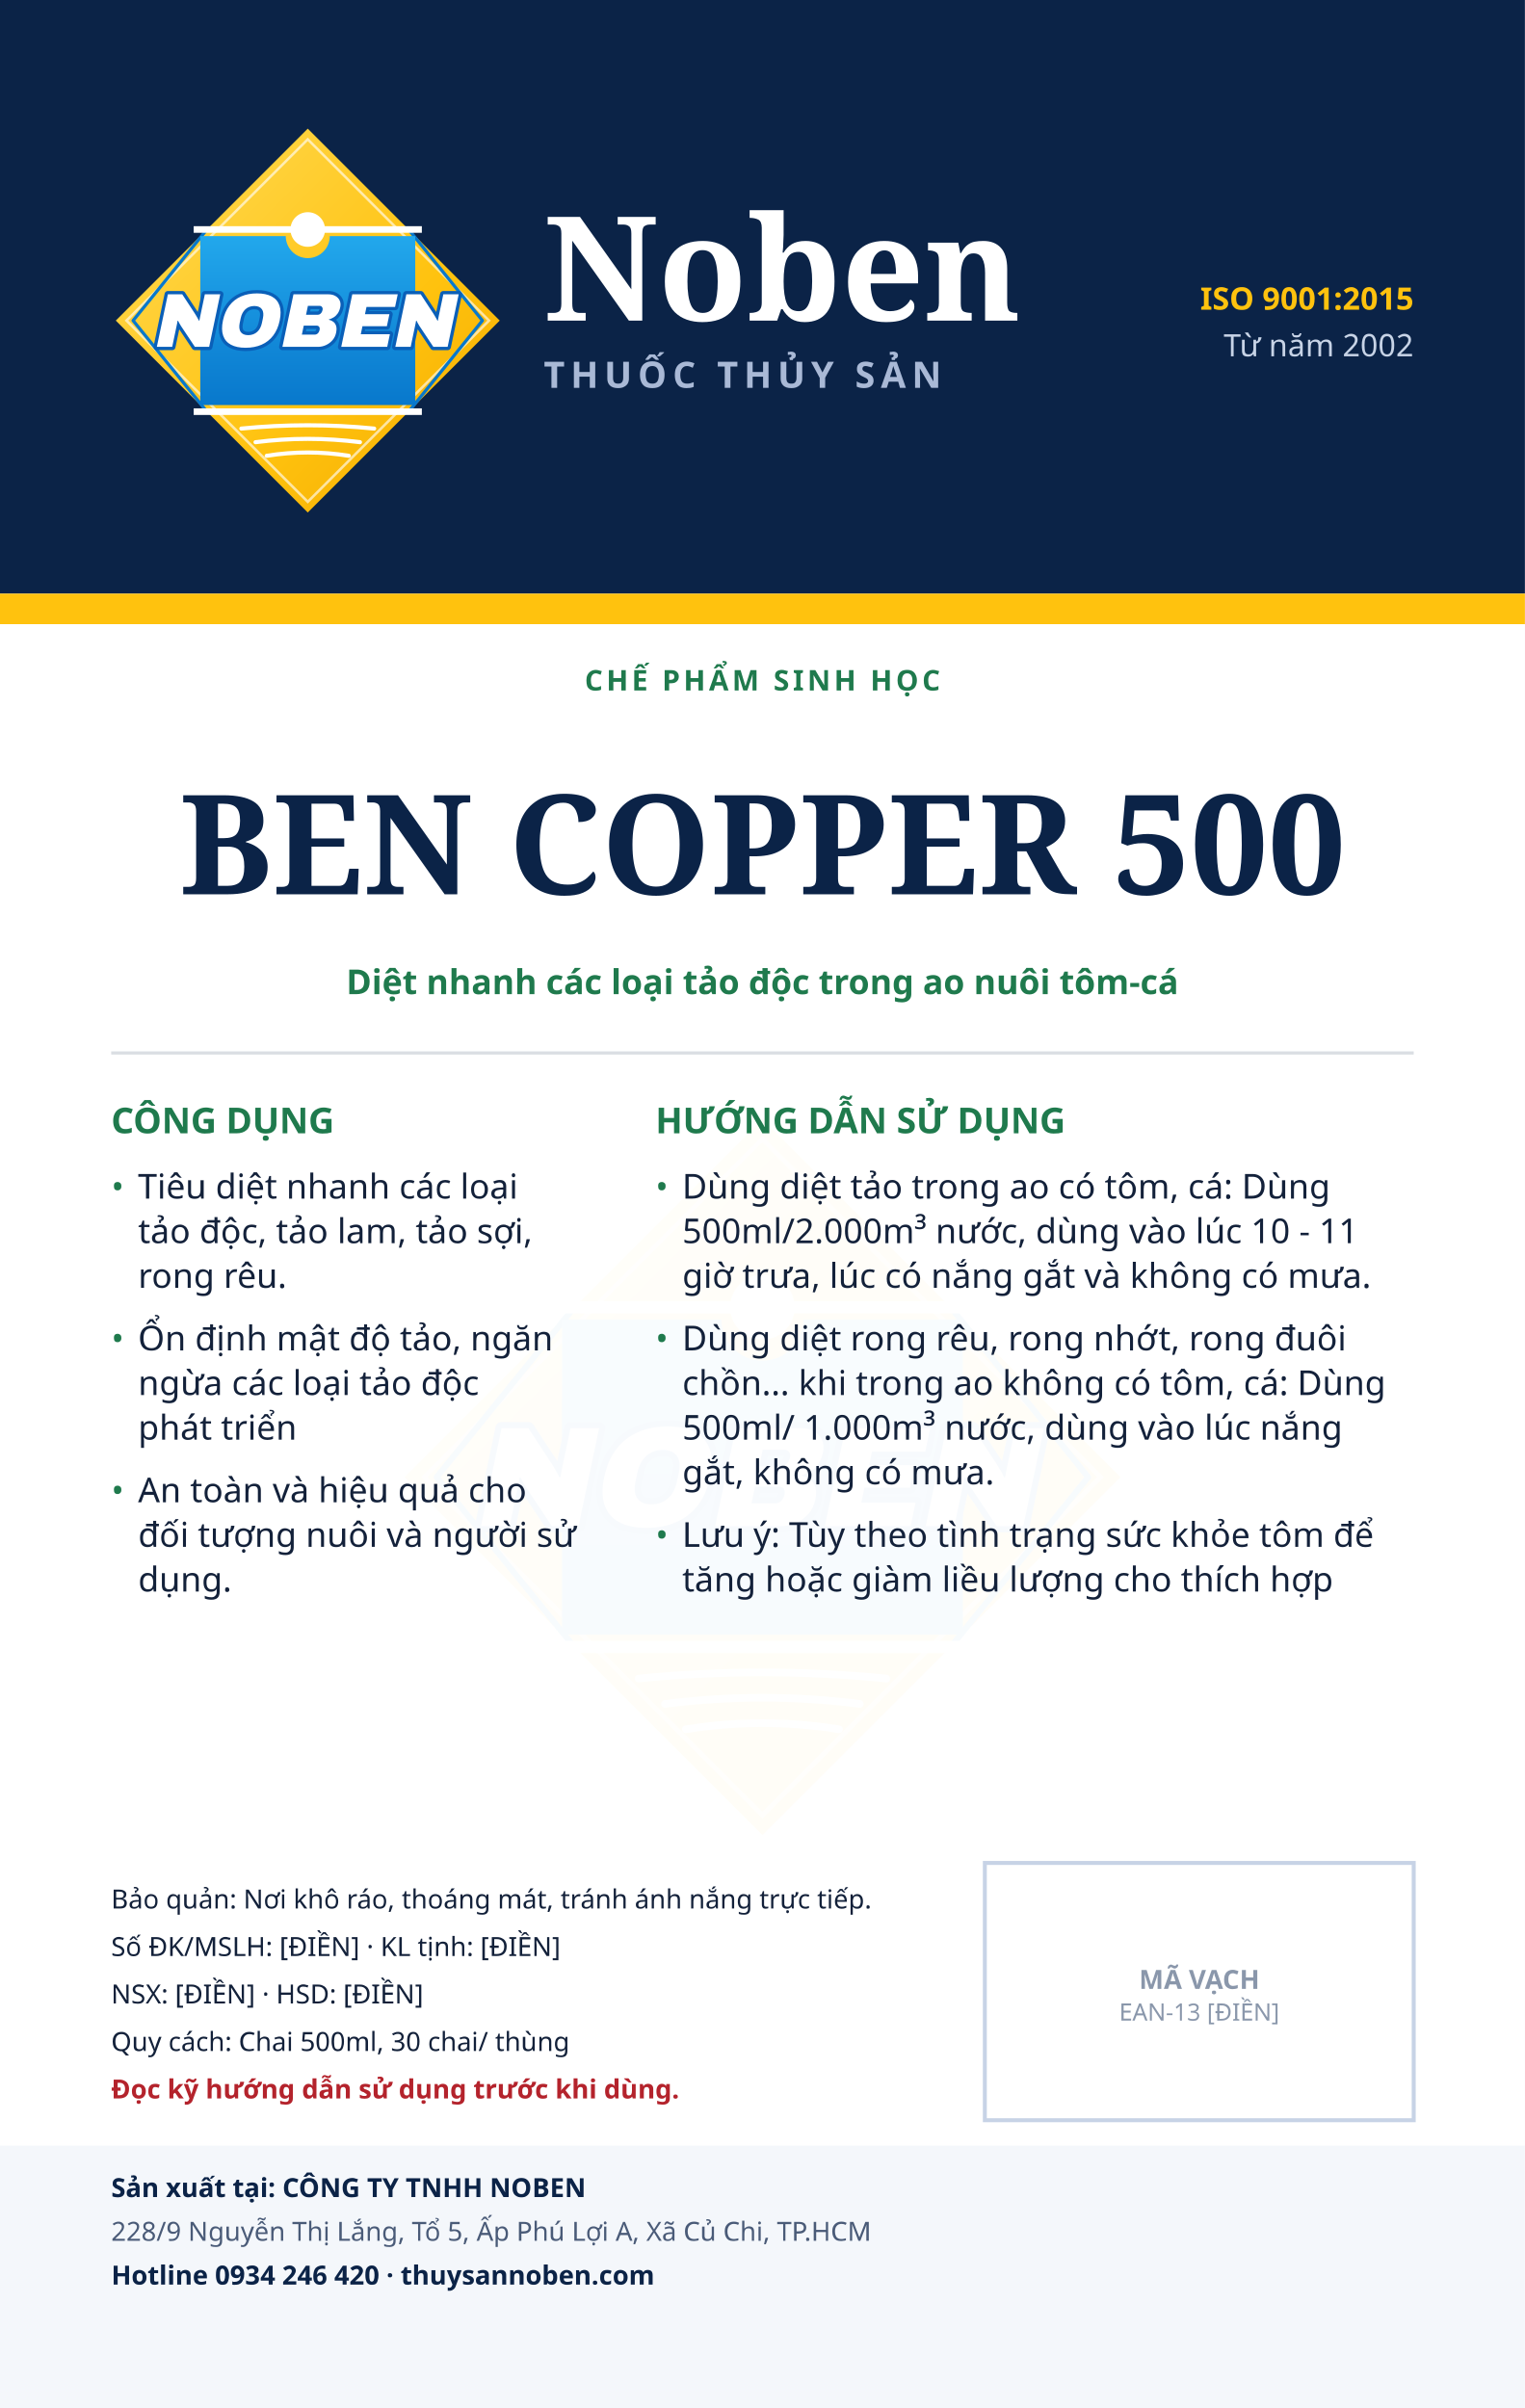
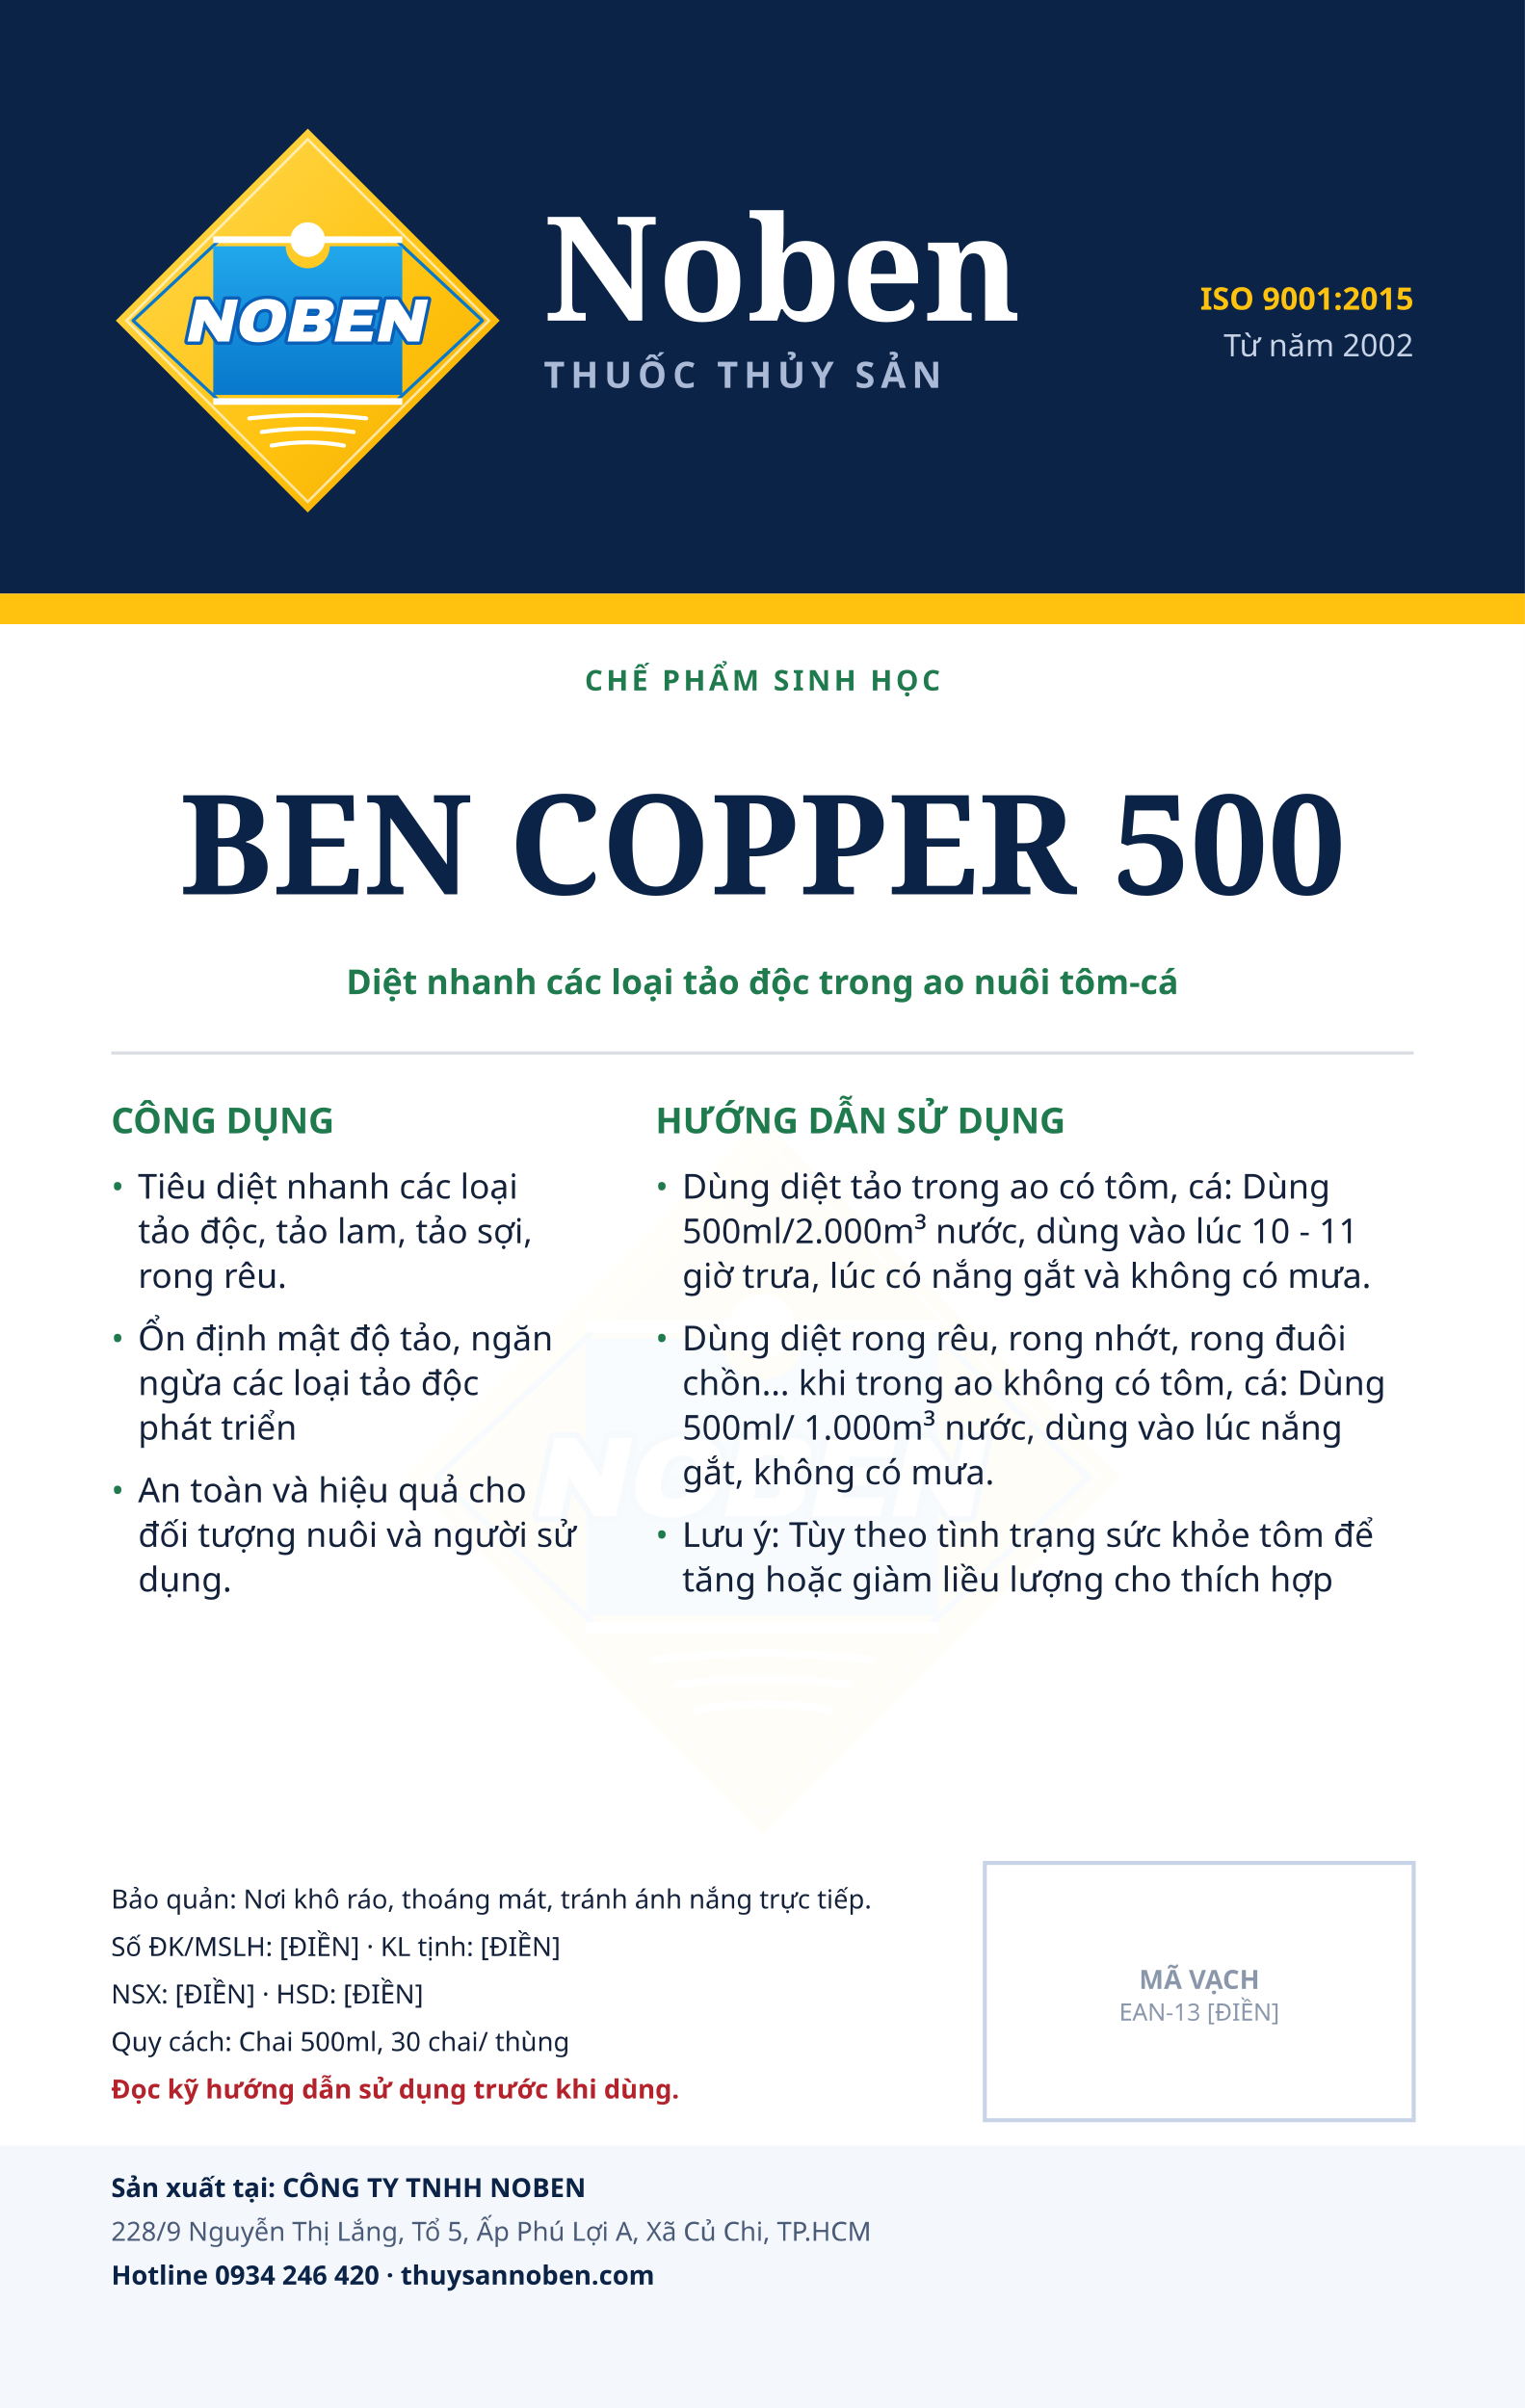
<svg xmlns="http://www.w3.org/2000/svg" xmlns:xlink="http://www.w3.org/1999/xlink" width="96mm" height="151.62mm" viewBox="-3 -3 96 151.62" data-trim="90 145.62" data-tran-le="3" data-an-toan="4">
  <defs>
    <clipPath id="nb-trang-giua">
      <rect x="0" y="36.29" width="90" height="95.81" />
    </clipPath>
  </defs>
  <g id="nen">
    <rect x="-3" y="-3" width="96" height="151.62" fill="#ffffff" />
    <rect x="-3" y="132.1" width="96" height="16.52" fill="#f4f7fb" />
    <g opacity="0.035" clip-path="url(#nb-trang-giua)">
      <use href="#nb-mark-art" xlink:href="#nb-mark-art" transform="translate(21.92 66.93) scale(0.09015)" />
    </g>
  </g>
  <g id="dai-thuong-hieu" data-khung="31.23 0 54.77 34.38">
    <rect x="-3" y="-3" width="96" height="37.38" fill="#0b2347" />
    <rect x="-3" y="34.38" width="96" height="1.92" fill="#ffc20e" />
    <text font-family="'Playfair Display ExtraBold', 'Playfair Display', serif" font-weight="800" font-size="9.14" fill="#ffffff" x="31.23" y="17.19">Noben</text>
    <text font-family="'Be Vietnam Pro SemiBold', 'Be Vietnam Pro', sans-serif" font-weight="600" font-size="2.29" fill="#a9b9d6" letter-spacing="0.37" x="31.23" y="21.42">THUỐC THỦY SẢN</text>
    <text font-family="'Be Vietnam Pro SemiBold', 'Be Vietnam Pro', sans-serif" font-weight="600" font-size="1.96" fill="#ffc20e" text-anchor="end" x="86" y="16.5">ISO 9001:2015</text>
    <text font-family="'Be Vietnam Pro', sans-serif" font-weight="400" font-size="1.96" fill="#c7d3e6" text-anchor="end" x="86" y="19.44">Từ năm 2002</text>
  </g>
  <g id="logo">
    <g transform="translate(4 4.81) scale(0.04834)">
      <g id="nb-mark-art">
        <defs>
          <linearGradient id="nb-g" x1="0" y1="0" x2="1" y2="1">
            <stop offset="0" stop-color="#ffdb57" />
            <stop offset=".618" stop-color="#ffc20e" />
            <stop offset="1" stop-color="#f2a900" />
          </linearGradient>
          <linearGradient id="nb-b" x1="0" y1="0" x2="0" y2="1">
            <stop offset="0" stop-color="#22a8ec" />
            <stop offset=".618" stop-color="#1289d8" />
            <stop offset="1" stop-color="#0878cc" />
          </linearGradient>
        </defs>
        <path d="M256 6 L506 256 L256 506 L6 256 Z" fill="url(#nb-g)" />
        <path d="M256 19.93 L492.07 256 L256 492.07 L19.93 256 Z" fill="none" stroke="#fff" stroke-opacity=".618" stroke-width="3.29" />
-         <path d="M387.36 137.36 L483.46 256 L387.36 374.64 M124.64 137.36 L28.54 256 L124.64 374.64" fill="none" stroke="#0878cc" stroke-width="4.18" stroke-linejoin="round" stroke-linecap="round" />
-         <path d="M107.42 137.36 H404.58 M107.42 374.64 H404.58" stroke="#fff" stroke-width="8.61" />
-         <path d="M116.03 145.97 H227.33 A28.67 28.67 0 0 0 284.67 145.97 H395.97 V366.03 H116.03 Z" fill="url(#nb-b)" />
-         <circle cx="256" cy="137.36" r="22.54" fill="#fff" />
-         <g transform="translate(52.1 290.22) scale(1.08111)">
-           <path d="M6.808 0.0 20.1 -63.296H37.396L52.312 -40.572Q52.947 -39.652 53.96 -37.904Q54.973 -36.156 56.022 -34.362Q57.071 -32.568 57.575 -31.464L58.074 -31.648Q58.523 -34.224 59.054 -36.754Q59.586 -39.284 59.856 -40.572L64.628 -63.296H83.12L69.828 0.0H52.624L35.765 -25.3Q34.587 -27.14 33.802 -28.658Q33.017 -30.176 32.295 -31.556L31.796 -31.372Q31.521 -29.624 31.154 -27.876Q30.787 -26.128 30.613 -25.3L25.3 0.0Z M113.676 1.104Q102.912 1.104 96.049 -2.576Q89.186 -6.256 86.674 -13.57Q84.162 -20.884 86.422 -31.648Q88.702 -42.504 94.276 -49.772Q99.85 -57.04 108.259 -60.72Q116.668 -64.4 127.432 -64.4Q138.288 -64.4 145.151 -60.72Q152.014 -57.04 154.536 -49.772Q157.058 -42.504 154.778 -31.648Q152.518 -20.884 146.934 -13.57Q141.35 -6.256 132.941 -2.576Q124.532 1.104 113.676 1.104ZM116.864 -14.076Q120.176 -14.076 122.928 -15.134Q125.68 -16.192 127.788 -18.124Q129.896 -20.056 131.294 -22.77Q132.692 -25.484 133.368 -28.704L134.604 -34.592Q135.281 -37.812 135.022 -40.526Q134.764 -43.24 133.468 -45.172Q132.172 -47.104 129.864 -48.162Q127.556 -49.22 124.244 -49.22Q120.932 -49.22 118.18 -48.162Q115.428 -47.104 113.366 -45.172Q111.304 -43.24 109.906 -40.526Q108.509 -37.812 107.832 -34.592L106.596 -28.704Q105.92 -25.484 106.178 -22.77Q106.436 -20.056 107.686 -18.124Q108.936 -16.192 111.244 -15.134Q113.552 -14.076 116.864 -14.076Z M158.08 0.0 171.372 -63.296H213.508Q218.292 -63.296 221.833 -61.318Q225.373 -59.34 227.031 -55.844Q228.689 -52.348 227.723 -47.748Q226.757 -43.148 224.667 -40.204Q222.577 -37.26 219.827 -35.558Q217.078 -33.856 214.052 -33.028L213.975 -32.66Q217.132 -31.924 219.469 -30.13Q221.807 -28.336 222.786 -25.116Q223.766 -21.896 222.704 -16.836Q221.641 -11.776 218.365 -8.004Q215.089 -4.232 210.504 -2.116Q205.92 0.0 200.768 0.0ZM181.503 -14.72H196.959Q199.075 -14.72 200.672 -16.192Q202.269 -17.664 202.888 -20.608Q203.177 -21.988 202.821 -23.138Q202.464 -24.288 201.542 -24.932Q200.619 -25.576 199.239 -25.576H183.783ZM186.526 -38.64H200.51Q201.982 -38.64 203.139 -39.33Q204.296 -40.02 205.165 -41.308Q206.033 -42.596 206.439 -44.528Q206.864 -46.552 205.783 -47.978Q204.703 -49.404 202.771 -49.404H188.787Z M228.932 0.0 242.224 -63.296H296.964L293.776 -48.116H259.368L257.533 -39.376H286.973L283.92 -24.84H254.48L252.452 -15.18H287.504L284.316 0.0Z M294.08 0.0 307.372 -63.296H324.668L339.584 -40.572Q340.219 -39.652 341.232 -37.904Q342.245 -36.156 343.294 -34.362Q344.343 -32.568 344.847 -31.464L345.346 -31.648Q345.795 -34.224 346.326 -36.754Q346.858 -39.284 347.128 -40.572L351.9 -63.296H370.392L357.1 0.0H339.896L323.037 -25.3Q321.859 -27.14 321.074 -28.658Q320.289 -30.176 319.567 -31.556L319.068 -31.372Q318.793 -29.624 318.426 -27.876Q318.059 -26.128 317.885 -25.3L312.572 0.0Z" fill="none" stroke="#0a5fb8" stroke-width="7.96" stroke-linejoin="round" />
+         <path d="M370.48 150.62 L483.46 256 L370.48 361.38 M141.52 150.62 L28.54 256 L141.52 361.38" fill="none" stroke="#0878cc" stroke-width="4.18" stroke-linejoin="round" stroke-linecap="round" />
+         <path d="M132.91 150.62 H379.09 M132.91 361.38 H379.09" stroke="#fff" stroke-width="8.61" />
+         <path d="M132.91 159.23 H227.33 A28.67 28.67 0 0 0 284.67 159.23 H379.09 V352.77 H132.91 Z" fill="url(#nb-b)" />
+         <circle cx="256" cy="150.62" r="22.54" fill="#fff" />
+         <g transform="translate(93.56 283.26) scale(0.8613)">
+           <path d="M6.808 0.0 20.1 -63.296H37.396L52.312 -40.572Q52.947 -39.652 53.96 -37.904Q54.973 -36.156 56.022 -34.362Q57.071 -32.568 57.575 -31.464L58.074 -31.648Q58.523 -34.224 59.054 -36.754Q59.586 -39.284 59.856 -40.572L64.628 -63.296H83.12L69.828 0.0H52.624L35.765 -25.3Q34.587 -27.14 33.802 -28.658Q33.017 -30.176 32.295 -31.556L31.796 -31.372Q31.521 -29.624 31.154 -27.876Q30.787 -26.128 30.613 -25.3L25.3 0.0Z M113.676 1.104Q102.912 1.104 96.049 -2.576Q89.186 -6.256 86.674 -13.57Q84.162 -20.884 86.422 -31.648Q88.702 -42.504 94.276 -49.772Q99.85 -57.04 108.259 -60.72Q116.668 -64.4 127.432 -64.4Q138.288 -64.4 145.151 -60.72Q152.014 -57.04 154.536 -49.772Q157.058 -42.504 154.778 -31.648Q152.518 -20.884 146.934 -13.57Q141.35 -6.256 132.941 -2.576Q124.532 1.104 113.676 1.104ZM116.864 -14.076Q120.176 -14.076 122.928 -15.134Q125.68 -16.192 127.788 -18.124Q129.896 -20.056 131.294 -22.77Q132.692 -25.484 133.368 -28.704L134.604 -34.592Q135.281 -37.812 135.022 -40.526Q134.764 -43.24 133.468 -45.172Q132.172 -47.104 129.864 -48.162Q127.556 -49.22 124.244 -49.22Q120.932 -49.22 118.18 -48.162Q115.428 -47.104 113.366 -45.172Q111.304 -43.24 109.906 -40.526Q108.509 -37.812 107.832 -34.592L106.596 -28.704Q105.92 -25.484 106.178 -22.77Q106.436 -20.056 107.686 -18.124Q108.936 -16.192 111.244 -15.134Q113.552 -14.076 116.864 -14.076Z M158.08 0.0 171.372 -63.296H213.508Q218.292 -63.296 221.833 -61.318Q225.373 -59.34 227.031 -55.844Q228.689 -52.348 227.723 -47.748Q226.757 -43.148 224.667 -40.204Q222.577 -37.26 219.827 -35.558Q217.078 -33.856 214.052 -33.028L213.975 -32.66Q217.132 -31.924 219.469 -30.13Q221.807 -28.336 222.786 -25.116Q223.766 -21.896 222.704 -16.836Q221.641 -11.776 218.365 -8.004Q215.089 -4.232 210.504 -2.116Q205.92 0.0 200.768 0.0ZM181.503 -14.72H196.959Q199.075 -14.72 200.672 -16.192Q202.269 -17.664 202.888 -20.608Q203.177 -21.988 202.821 -23.138Q202.464 -24.288 201.542 -24.932Q200.619 -25.576 199.239 -25.576H183.783ZM186.526 -38.64H200.51Q201.982 -38.64 203.139 -39.33Q204.296 -40.02 205.165 -41.308Q206.033 -42.596 206.439 -44.528Q206.864 -46.552 205.783 -47.978Q204.703 -49.404 202.771 -49.404H188.787Z M228.932 0.0 242.224 -63.296H296.964L293.776 -48.116H259.368L257.533 -39.376H286.973L283.92 -24.84H254.48L252.452 -15.18H287.504L284.316 0.0Z M294.08 0.0 307.372 -63.296H324.668L339.584 -40.572Q340.219 -39.652 341.232 -37.904Q342.245 -36.156 343.294 -34.362Q344.343 -32.568 344.847 -31.464L345.346 -31.648Q345.795 -34.224 346.326 -36.754Q346.858 -39.284 347.128 -40.572L351.9 -63.296H370.392L357.1 0.0H339.896L323.037 -25.3Q321.859 -27.14 321.074 -28.658Q320.289 -30.176 319.567 -31.556L319.068 -31.372Q318.793 -29.624 318.426 -27.876Q318.059 -26.128 317.885 -25.3L312.572 0.0Z" fill="none" stroke="#0a5fb8" stroke-width="10" stroke-linejoin="round" />
          <path d="M6.808 0.0 20.1 -63.296H37.396L52.312 -40.572Q52.947 -39.652 53.96 -37.904Q54.973 -36.156 56.022 -34.362Q57.071 -32.568 57.575 -31.464L58.074 -31.648Q58.523 -34.224 59.054 -36.754Q59.586 -39.284 59.856 -40.572L64.628 -63.296H83.12L69.828 0.0H52.624L35.765 -25.3Q34.587 -27.14 33.802 -28.658Q33.017 -30.176 32.295 -31.556L31.796 -31.372Q31.521 -29.624 31.154 -27.876Q30.787 -26.128 30.613 -25.3L25.3 0.0Z M113.676 1.104Q102.912 1.104 96.049 -2.576Q89.186 -6.256 86.674 -13.57Q84.162 -20.884 86.422 -31.648Q88.702 -42.504 94.276 -49.772Q99.85 -57.04 108.259 -60.72Q116.668 -64.4 127.432 -64.4Q138.288 -64.4 145.151 -60.72Q152.014 -57.04 154.536 -49.772Q157.058 -42.504 154.778 -31.648Q152.518 -20.884 146.934 -13.57Q141.35 -6.256 132.941 -2.576Q124.532 1.104 113.676 1.104ZM116.864 -14.076Q120.176 -14.076 122.928 -15.134Q125.68 -16.192 127.788 -18.124Q129.896 -20.056 131.294 -22.77Q132.692 -25.484 133.368 -28.704L134.604 -34.592Q135.281 -37.812 135.022 -40.526Q134.764 -43.24 133.468 -45.172Q132.172 -47.104 129.864 -48.162Q127.556 -49.22 124.244 -49.22Q120.932 -49.22 118.18 -48.162Q115.428 -47.104 113.366 -45.172Q111.304 -43.24 109.906 -40.526Q108.509 -37.812 107.832 -34.592L106.596 -28.704Q105.92 -25.484 106.178 -22.77Q106.436 -20.056 107.686 -18.124Q108.936 -16.192 111.244 -15.134Q113.552 -14.076 116.864 -14.076Z M158.08 0.0 171.372 -63.296H213.508Q218.292 -63.296 221.833 -61.318Q225.373 -59.34 227.031 -55.844Q228.689 -52.348 227.723 -47.748Q226.757 -43.148 224.667 -40.204Q222.577 -37.26 219.827 -35.558Q217.078 -33.856 214.052 -33.028L213.975 -32.66Q217.132 -31.924 219.469 -30.13Q221.807 -28.336 222.786 -25.116Q223.766 -21.896 222.704 -16.836Q221.641 -11.776 218.365 -8.004Q215.089 -4.232 210.504 -2.116Q205.92 0.0 200.768 0.0ZM181.503 -14.72H196.959Q199.075 -14.72 200.672 -16.192Q202.269 -17.664 202.888 -20.608Q203.177 -21.988 202.821 -23.138Q202.464 -24.288 201.542 -24.932Q200.619 -25.576 199.239 -25.576H183.783ZM186.526 -38.64H200.51Q201.982 -38.64 203.139 -39.33Q204.296 -40.02 205.165 -41.308Q206.033 -42.596 206.439 -44.528Q206.864 -46.552 205.783 -47.978Q204.703 -49.404 202.771 -49.404H188.787Z M228.932 0.0 242.224 -63.296H296.964L293.776 -48.116H259.368L257.533 -39.376H286.973L283.92 -24.84H254.48L252.452 -15.18H287.504L284.316 0.0Z M294.08 0.0 307.372 -63.296H324.668L339.584 -40.572Q340.219 -39.652 341.232 -37.904Q342.245 -36.156 343.294 -34.362Q344.343 -32.568 344.847 -31.464L345.346 -31.648Q345.795 -34.224 346.326 -36.754Q346.858 -39.284 347.128 -40.572L351.9 -63.296H370.392L357.1 0.0H339.896L323.037 -25.3Q321.859 -27.14 321.074 -28.658Q320.289 -30.176 319.567 -31.556L319.068 -31.372Q318.793 -29.624 318.426 -27.876Q318.059 -26.128 317.885 -25.3L312.572 0.0Z" fill="#fff" />
        </g>
-         <path d="M169.5 396.67 Q256 388.06 342.5 396.67 M188 414.39 Q256 405.78 324 414.39 M202.54 432.12 Q256 423.5 309.46 432.12" fill="none" stroke="#fff" stroke-width="5.32" stroke-linecap="round" />
+         <path d="M179.92 383.41 Q256 374.8 332.08 383.41 M196.19 401.13 Q256 392.52 315.81 401.13 M208.98 418.85 Q256 410.24 303.02 418.85" fill="none" stroke="#fff" stroke-width="5.32" stroke-linecap="round" />
      </g>
    </g>
  </g>
  <g id="ten-san-pham" data-khung="4 36.29 82 29.42">
    <text font-family="'Be Vietnam Pro SemiBold', 'Be Vietnam Pro', sans-serif" font-weight="600" font-size="1.8" fill="#1f7a4d" text-anchor="middle" letter-spacing="0.22">
      <tspan x="45" y="40.48">CHẾ PHẨM SINH HỌC</tspan>
    </text>
    <text font-family="'Playfair Display ExtraBold', 'Playfair Display', serif" font-weight="800" font-size="8.74" fill="#0b2347" text-anchor="middle">
      <tspan x="45" y="53.31">BEN COPPER 500</tspan>
    </text>
    <text font-family="'Be Vietnam Pro SemiBold', 'Be Vietnam Pro', sans-serif" font-weight="600" font-size="2.16" fill="#1f7a4d" text-anchor="middle">
      <tspan x="45" y="59.6">Diệt nhanh các loại tảo độc trong ao nuôi tôm-cá</tspan>
    </text>
  </g>
  <g id="cong-dung" data-khung="4 65.72 29.51 32.07">
    <line x1="4" y1="63.3" x2="86" y2="63.3" stroke="#0b2347" stroke-opacity="0.15" stroke-width="0.2" />
    <text font-family="'Be Vietnam Pro SemiBold', 'Be Vietnam Pro', sans-serif" font-weight="600" font-size="2.25" fill="#1f7a4d">
      <tspan x="4" y="68.36">CÔNG DỤNG</tspan>
    </text>
    <text font-family="'Be Vietnam Pro', sans-serif" font-weight="400" font-size="2.16" fill="#1f7a4d" x="4" y="72.47">•</text>
    <text font-family="'Be Vietnam Pro', sans-serif" font-weight="400" font-size="2.16" fill="#13213a">
      <tspan x="5.69" y="72.47">Tiêu diệt nhanh các loại</tspan>
      <tspan x="5.69" y="75.28">tảo độc, tảo lam, tảo sợi,</tspan>
      <tspan x="5.69" y="78.09">rong rêu.</tspan>
    </text>
    <text font-family="'Be Vietnam Pro', sans-serif" font-weight="400" font-size="2.16" fill="#1f7a4d" x="4" y="82.03">•</text>
    <text font-family="'Be Vietnam Pro', sans-serif" font-weight="400" font-size="2.16" fill="#13213a">
      <tspan x="5.69" y="82.03">Ổn định mật độ tảo, ngăn</tspan>
      <tspan x="5.69" y="84.84">ngừa các loại tảo độc</tspan>
      <tspan x="5.69" y="87.65">phát triển</tspan>
    </text>
    <text font-family="'Be Vietnam Pro', sans-serif" font-weight="400" font-size="2.16" fill="#1f7a4d" x="4" y="91.59">•</text>
    <text font-family="'Be Vietnam Pro', sans-serif" font-weight="400" font-size="2.16" fill="#13213a">
      <tspan x="5.69" y="91.59">An toàn và hiệu quả cho</tspan>
      <tspan x="5.69" y="94.4">đối tượng nuôi và người sử</tspan>
      <tspan x="5.69" y="97.21">dụng.</tspan>
    </text>
  </g>
  <g id="huong-dan" data-khung="38.26 65.72 47.74 32.07">
    <text font-family="'Be Vietnam Pro SemiBold', 'Be Vietnam Pro', sans-serif" font-weight="600" font-size="2.25" fill="#1f7a4d">
      <tspan x="38.26" y="68.36">HƯỚNG DẪN SỬ DỤNG</tspan>
    </text>
    <text font-family="'Be Vietnam Pro', sans-serif" font-weight="400" font-size="2.16" fill="#1f7a4d" x="38.26" y="72.47">•</text>
    <text font-family="'Be Vietnam Pro', sans-serif" font-weight="400" font-size="2.16" fill="#13213a">
      <tspan x="39.95" y="72.47">Dùng diệt tảo trong ao có tôm, cá: Dùng</tspan>
      <tspan x="39.95" y="75.28">500ml/2.000m³ nước, dùng vào lúc 10 - 11</tspan>
      <tspan x="39.95" y="78.09">giờ trưa, lúc có nắng gắt và không có mưa.</tspan>
    </text>
    <text font-family="'Be Vietnam Pro', sans-serif" font-weight="400" font-size="2.16" fill="#1f7a4d" x="38.26" y="82.03">•</text>
    <text font-family="'Be Vietnam Pro', sans-serif" font-weight="400" font-size="2.16" fill="#13213a">
      <tspan x="39.95" y="82.03">Dùng diệt rong rêu, rong nhớt, rong đuôi</tspan>
      <tspan x="39.95" y="84.84">chồn... khi trong ao không có tôm, cá: Dùng</tspan>
      <tspan x="39.95" y="87.65">500ml/ 1.000m³ nước, dùng vào lúc nắng</tspan>
      <tspan x="39.95" y="90.46">gắt, không có mưa.</tspan>
    </text>
    <text font-family="'Be Vietnam Pro', sans-serif" font-weight="400" font-size="2.16" fill="#1f7a4d" x="38.26" y="94.4">•</text>
    <text font-family="'Be Vietnam Pro', sans-serif" font-weight="400" font-size="2.16" fill="#13213a">
      <tspan x="39.95" y="94.4">Lưu ý: Tùy theo tình trạng sức khỏe tôm để</tspan>
      <tspan x="39.95" y="97.21">tăng hoặc giàm liều lượng cho thích hợp</tspan>
    </text>
  </g>
  <g id="thanh-phan">
</g>
  <g id="phap-ly" data-khung="4 114.3 82 27.32">
    <text font-family="'Be Vietnam Pro', sans-serif" font-weight="400" font-size="1.66" fill="#13213a">
      <tspan x="4" y="117.17">Bảo quản: Nơi khô ráo, thoáng mát, tránh ánh nắng trực tiếp.</tspan>
    </text>
    <text font-family="'Be Vietnam Pro', sans-serif" font-weight="400" font-size="1.66" fill="#13213a">
      <tspan x="4" y="120.16">Số ĐK/MSLH: [ĐIỀN] · KL tịnh: [ĐIỀN]</tspan>
    </text>
    <text font-family="'Be Vietnam Pro', sans-serif" font-weight="400" font-size="1.66" fill="#13213a">
      <tspan x="4" y="123.15">NSX: [ĐIỀN] · HSD: [ĐIỀN]</tspan>
    </text>
    <text font-family="'Be Vietnam Pro', sans-serif" font-weight="400" font-size="1.66" fill="#13213a">
      <tspan x="4" y="126.14">Quy cách: Chai 500ml, 30 chai/ thùng</tspan>
    </text>
    <text font-family="'Be Vietnam Pro SemiBold', 'Be Vietnam Pro', sans-serif" font-weight="600" font-size="1.66" fill="#b4232c">
      <tspan x="4" y="129.13">Đọc kỹ hướng dẫn sử dụng trước khi dùng.</tspan>
    </text>
    <text font-family="'Be Vietnam Pro SemiBold', 'Be Vietnam Pro', sans-serif" font-weight="600" font-size="1.66" fill="#0b2347">
      <tspan x="4" y="135.34">Sản xuất tại: CÔNG TY TNHH NOBEN</tspan>
    </text>
    <text font-family="'Be Vietnam Pro', sans-serif" font-weight="400" font-size="1.66" fill="#4a5b78">
      <tspan x="4" y="138.09">228/9 Nguyễn Thị Lắng, Tổ 5, Ấp Phú Lợi A, Xã Củ Chi, TP.HCM</tspan>
    </text>
    <text font-family="'Be Vietnam Pro SemiBold', 'Be Vietnam Pro', sans-serif" font-weight="600" font-size="1.66" fill="#0b2347">
      <tspan x="4" y="140.85">Hotline 0934 246 420 · thuysannoben.com</tspan>
    </text>
  </g>
  <g id="ma-vach" data-khung="59 114.3 27 16.2">
    <rect x="59" y="114.3" width="27" height="16.2" fill="#ffffff" stroke="#c7d3e6" stroke-width="0.25" />
    <text font-family="'Be Vietnam Pro SemiBold', 'Be Vietnam Pro', sans-serif" font-weight="600" font-size="1.66" fill="#8a97ab" text-anchor="middle" x="72.5" y="122.23">MÃ VẠCH</text>
    <text font-family="'Be Vietnam Pro', sans-serif" font-weight="400" font-size="1.5" fill="#8a97ab" text-anchor="middle" x="72.5" y="124.23">EAN-13 [ĐIỀN]</text>
  </g>
  <g id="vung-an-toan" display="none">
    <rect x="-3" y="-3" width="96" height="151.62" fill="none" stroke="#e6007e" stroke-width="0.2" />
    <rect x="0" y="0" width="90" height="145.62" fill="none" stroke="#00a0e9" stroke-width="0.25" />
    <rect x="4" y="4" width="82" height="137.62" fill="none" stroke="#2fb34a" stroke-width="0.2" stroke-dasharray="1 1" />
    <line x1="0" y1="90" x2="90" y2="90" stroke="#ffc20e" stroke-width="0.2" stroke-dasharray="2 1" />
  </g>
</svg>
